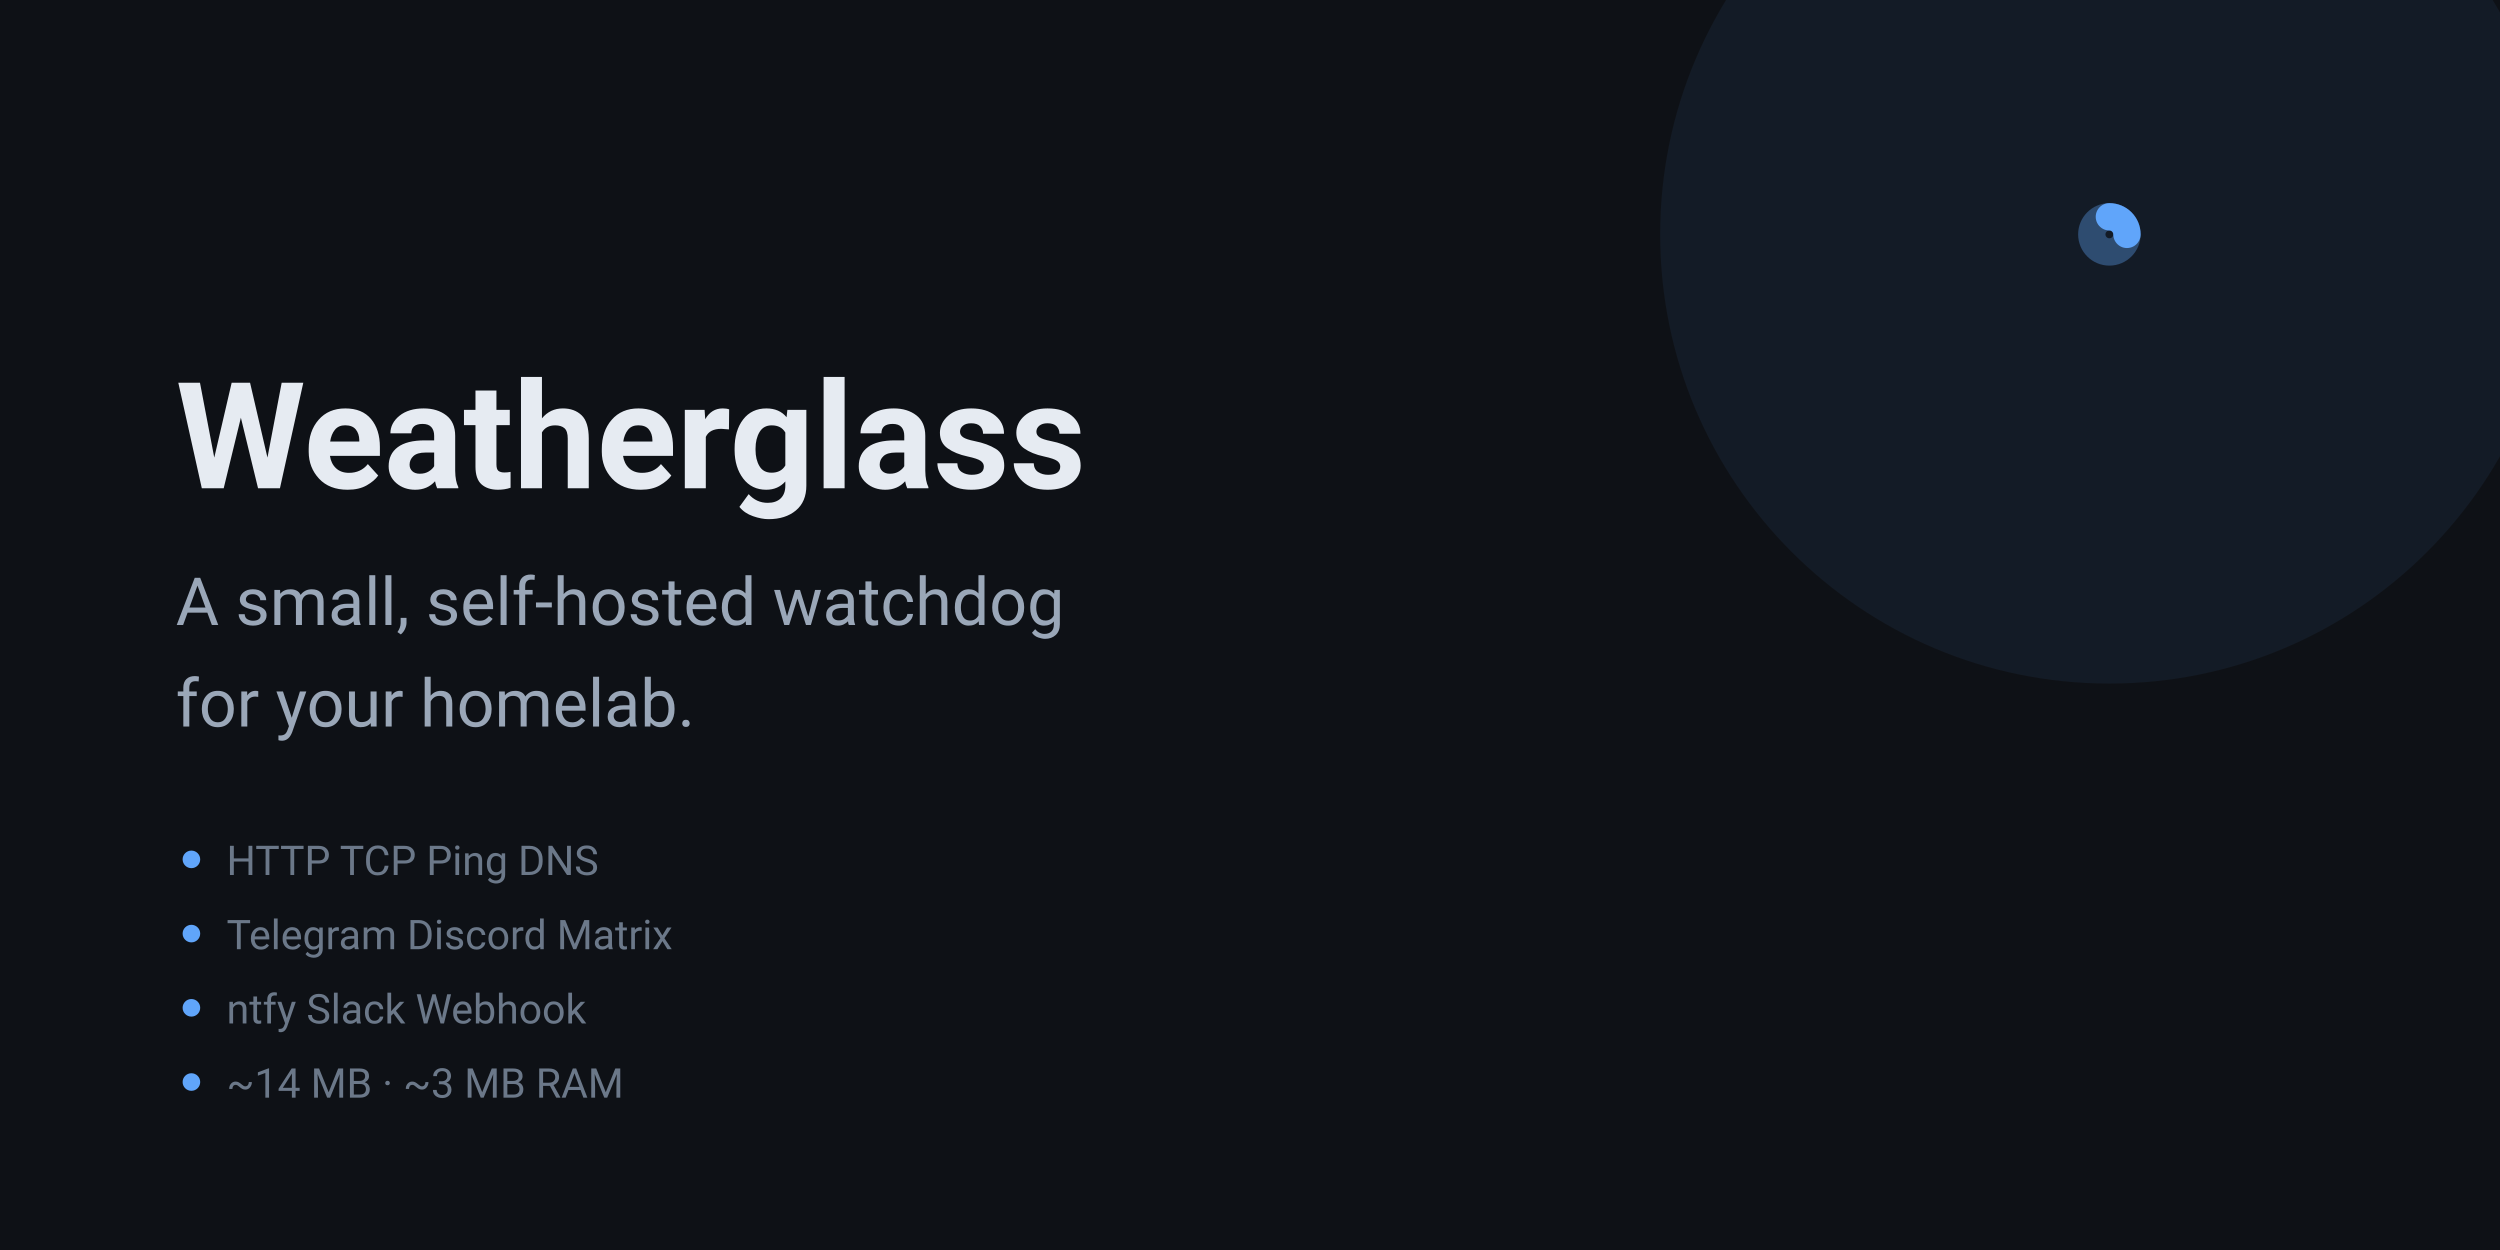
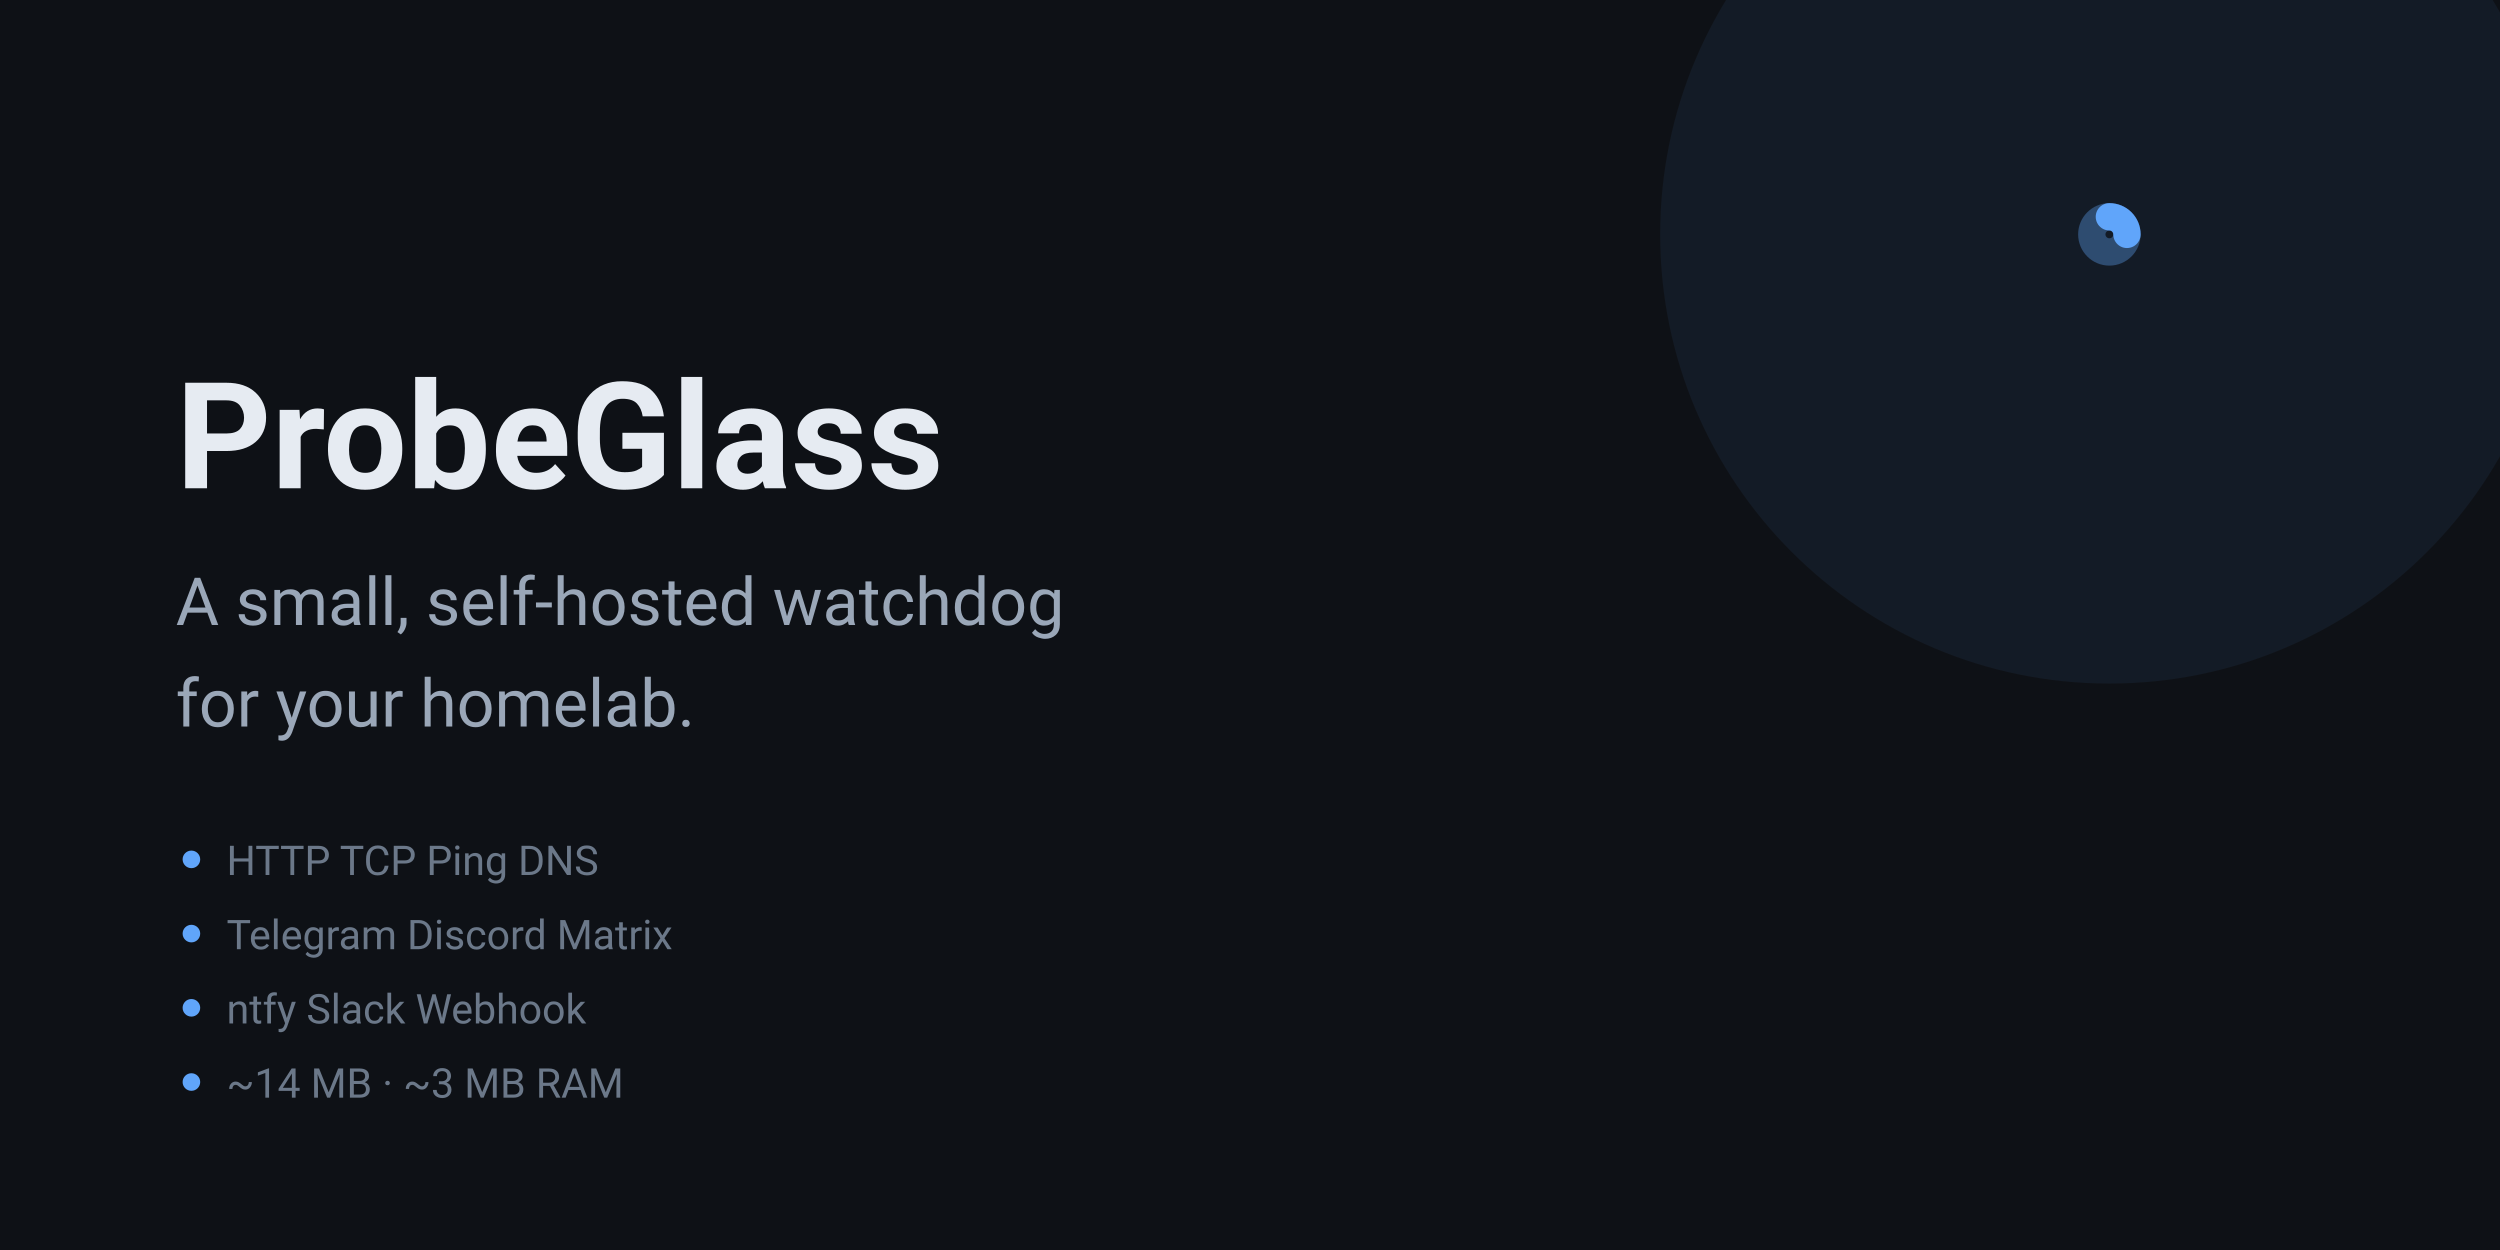
<svg xmlns="http://www.w3.org/2000/svg" viewBox="0 0 1280 640" width="1280" height="640">
  <rect x="0" y="0" width="1280" height="640" rx="0" fill="#0e1116" />
  <circle cx="1080" cy="120" r="230" fill="#60a5fa" opacity="0.07" />
  <circle cx="1080" cy="120" r="9" fill="none" stroke="#60a5fa" stroke-width="14" opacity="0.35" />
  <path d="M1080 111 A9 9 0 0 1 1089 120" fill="none" stroke="#60a5fa" stroke-width="14" stroke-linecap="round" />
-   <text x="90" y="250" font-family="ui-sans-serif, system-ui, -apple-system, 'Segoe UI', Roboto, 'Helvetica Neue', Arial, sans-serif" font-size="76" fill="#e6ebf2" font-weight="650" text-anchor="start">Weatherglass</text>
+   <text x="90" y="250" font-family="ui-sans-serif, system-ui, -apple-system, 'Segoe UI', Roboto, 'Helvetica Neue', Arial, sans-serif" font-size="76" fill="#e6ebf2" font-weight="650" text-anchor="start">ProbeGlass</text>
  <text x="90" y="320" font-family="ui-sans-serif, system-ui, -apple-system, 'Segoe UI', Roboto, 'Helvetica Neue', Arial, sans-serif" font-size="34" fill="#9aa7b8" font-weight="400" text-anchor="start">A small, self-hosted watchdog</text>
  <text x="90" y="372" font-family="ui-sans-serif, system-ui, -apple-system, 'Segoe UI', Roboto, 'Helvetica Neue', Arial, sans-serif" font-size="34" fill="#9aa7b8" font-weight="400" text-anchor="start">for your homelab.</text>
  <circle cx="98" cy="440" r="4.5" fill="#60a5fa" />
  <text x="116" y="448" font-family="ui-sans-serif, system-ui, -apple-system, 'Segoe UI', Roboto, 'Helvetica Neue', Arial, sans-serif" font-size="21" fill="#6b7889" font-weight="400" text-anchor="start">HTTP  TCP  Ping  DNS</text>
  <circle cx="98" cy="478" r="4.5" fill="#60a5fa" />
  <text x="116" y="486" font-family="ui-sans-serif, system-ui, -apple-system, 'Segoe UI', Roboto, 'Helvetica Neue', Arial, sans-serif" font-size="21" fill="#6b7889" font-weight="400" text-anchor="start">Telegram  Discord  Matrix</text>
  <circle cx="98" cy="516" r="4.5" fill="#60a5fa" />
  <text x="116" y="524" font-family="ui-sans-serif, system-ui, -apple-system, 'Segoe UI', Roboto, 'Helvetica Neue', Arial, sans-serif" font-size="21" fill="#6b7889" font-weight="400" text-anchor="start">ntfy  Slack  Webhook</text>
  <circle cx="98" cy="554" r="4.5" fill="#60a5fa" />
  <text x="116" y="562" font-family="ui-sans-serif, system-ui, -apple-system, 'Segoe UI', Roboto, 'Helvetica Neue', Arial, sans-serif" font-size="21" fill="#6b7889" font-weight="400" text-anchor="start">~14 MB  ·  ~3 MB RAM</text>
</svg>
